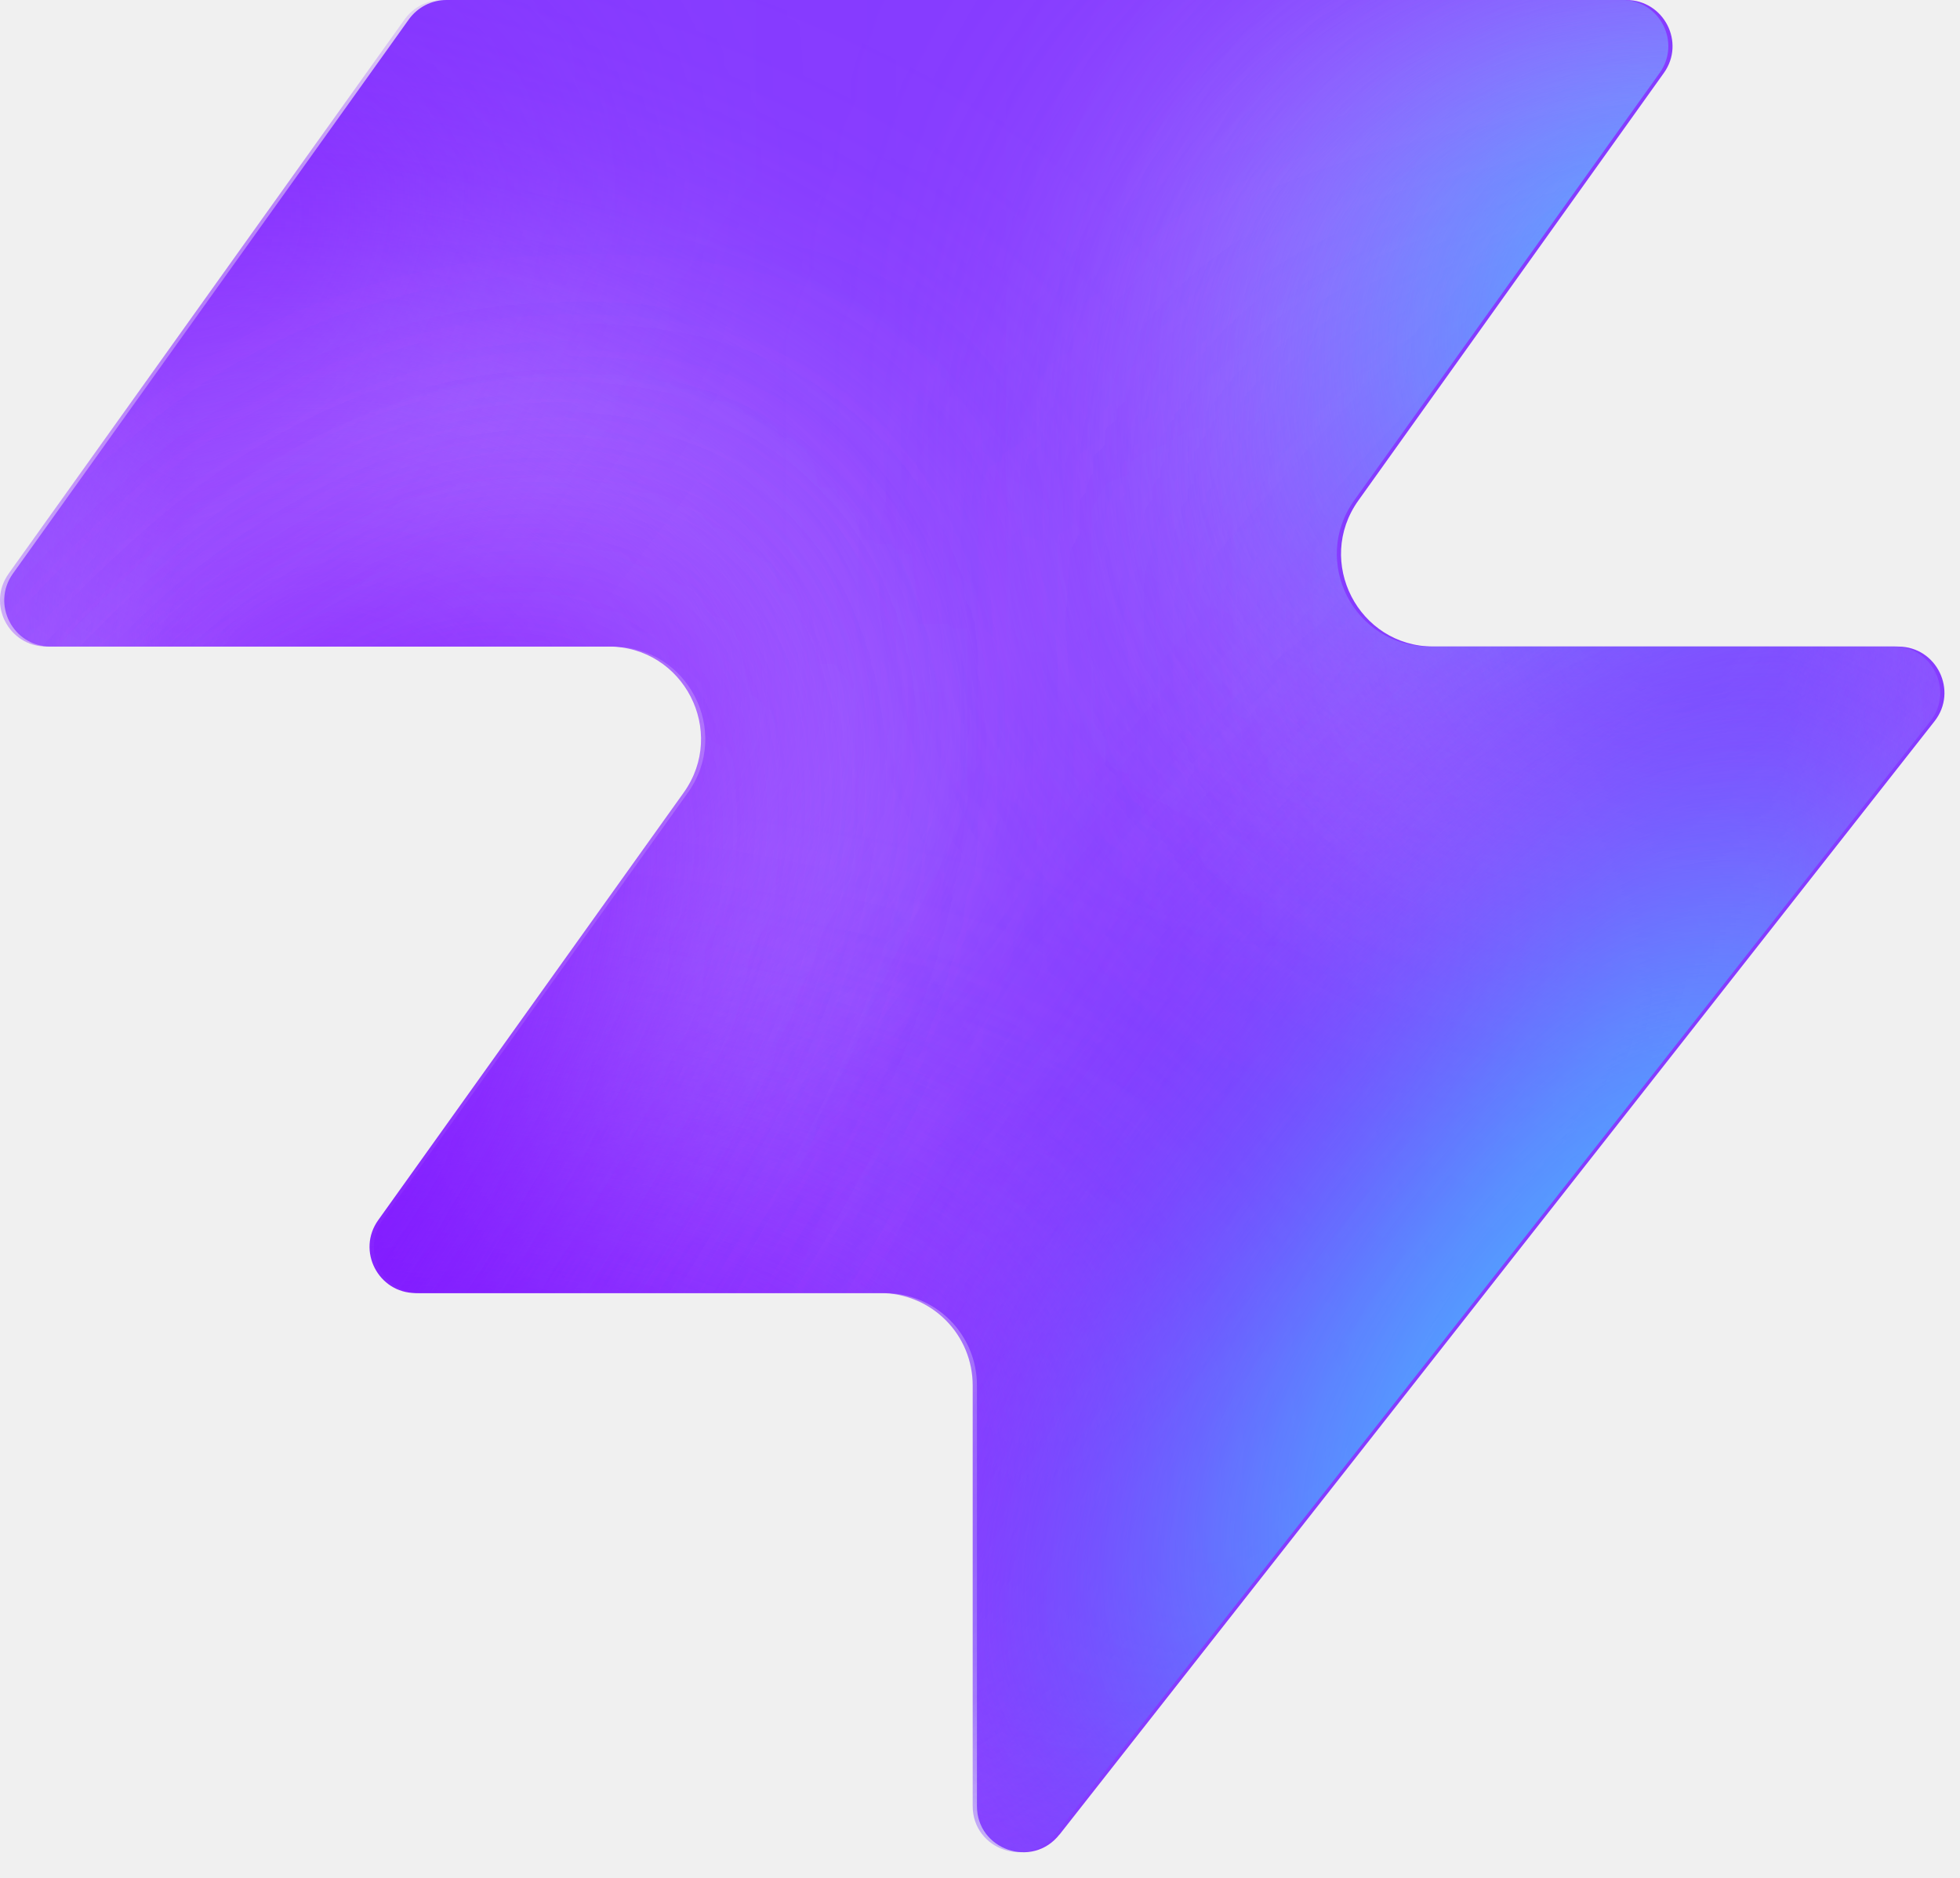
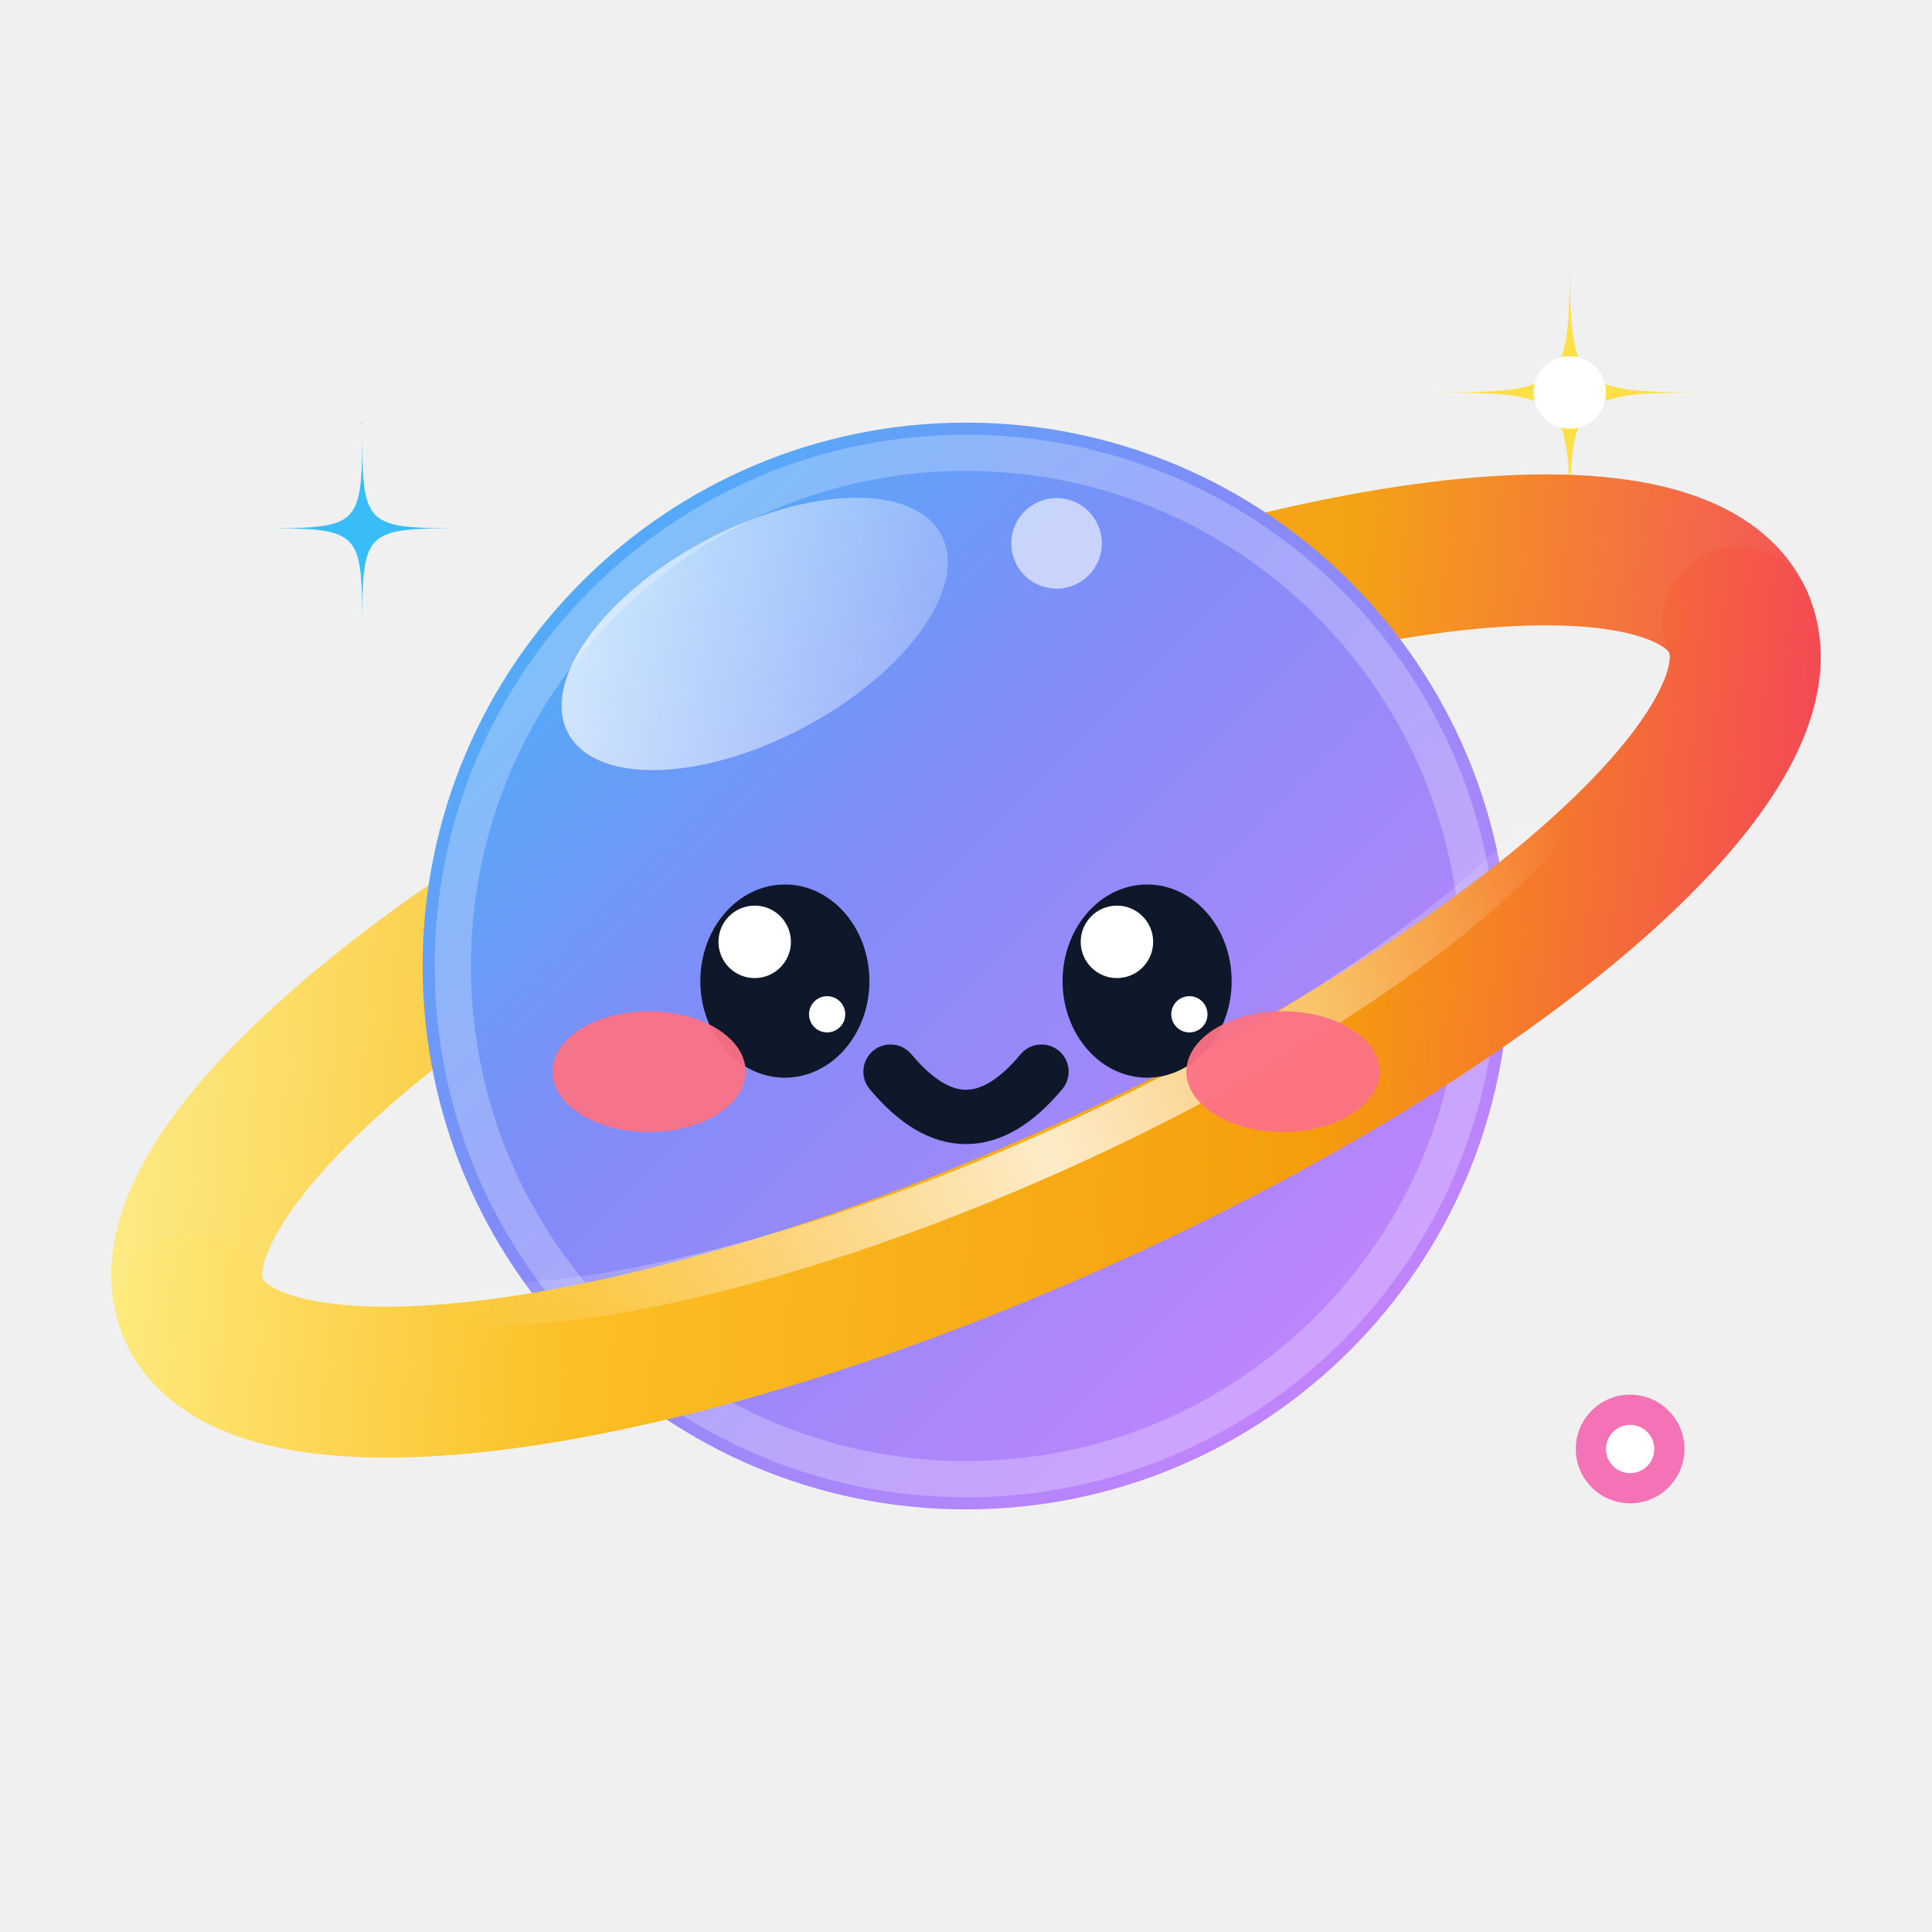
- <svg xmlns="http://www.w3.org/2000/svg" width="48" height="46" fill="none" viewBox="0 0 48 46">
-   <path fill="#863bff" d="M25.946 44.938c-.664.845-2.021.375-2.021-.698V33.937a2.26 2.26 0 0 0-2.262-2.262H10.287c-.92 0-1.456-1.04-.92-1.788l7.48-10.471c1.07-1.497 0-3.578-1.842-3.578H1.237c-.92 0-1.456-1.04-.92-1.788L10.013.474c.214-.297.556-.474.92-.474h28.894c.92 0 1.456 1.04.92 1.788l-7.48 10.471c-1.07 1.498 0 3.579 1.842 3.579h11.377c.943 0 1.473 1.088.89 1.83L25.947 44.94z" style="fill:#863bff;fill:color(display-p3 .525 .23 1);fill-opacity:1" />
-   <mask id="a" width="48" height="46" x="0" y="0" maskUnits="userSpaceOnUse" style="mask-type:alpha">
-     <path fill="#000" d="M25.842 44.938c-.664.844-2.021.375-2.021-.698V33.937a2.26 2.26 0 0 0-2.262-2.262H10.183c-.92 0-1.456-1.04-.92-1.788l7.48-10.471c1.07-1.498 0-3.579-1.842-3.579H1.133c-.92 0-1.456-1.04-.92-1.787L9.91.473c.214-.297.556-.474.92-.474h28.894c.92 0 1.456 1.04.92 1.788l-7.48 10.471c-1.07 1.498 0 3.578 1.842 3.578h11.377c.943 0 1.473 1.088.89 1.832L25.843 44.94z" style="fill:#000;fill-opacity:1" />
-   </mask>
-   <g mask="url(#a)">
-     <g filter="url(#b)">
-       <ellipse cx="5.508" cy="14.704" fill="#ede6ff" rx="5.508" ry="14.704" style="fill:#ede6ff;fill:color(display-p3 .927 .903 1);fill-opacity:1" transform="matrix(.00324 1 1 -.00324 -4.47 31.516)" />
-     </g>
-     <g filter="url(#c)">
-       <ellipse cx="10.399" cy="29.851" fill="#ede6ff" rx="10.399" ry="29.851" style="fill:#ede6ff;fill:color(display-p3 .927 .903 1);fill-opacity:1" transform="matrix(.00324 1 1 -.00324 -39.328 7.883)" />
-     </g>
-     <g filter="url(#d)">
-       <ellipse cx="5.508" cy="30.487" fill="#7e14ff" rx="5.508" ry="30.487" style="fill:#7e14ff;fill:color(display-p3 .492 .077 1);fill-opacity:1" transform="rotate(89.814 -25.913 -14.639)scale(1 -1)" />
-     </g>
-     <g filter="url(#e)">
-       <ellipse cx="5.508" cy="30.599" fill="#7e14ff" rx="5.508" ry="30.599" style="fill:#7e14ff;fill:color(display-p3 .492 .077 1);fill-opacity:1" transform="rotate(89.814 -32.644 -3.334)scale(1 -1)" />
-     </g>
-     <g filter="url(#f)">
-       <ellipse cx="5.508" cy="30.599" fill="#7e14ff" rx="5.508" ry="30.599" style="fill:#7e14ff;fill:color(display-p3 .492 .077 1);fill-opacity:1" transform="matrix(.00324 1 1 -.00324 -34.34 30.47)" />
-     </g>
-     <g filter="url(#g)">
-       <ellipse cx="14.072" cy="22.078" fill="#ede6ff" rx="14.072" ry="22.078" style="fill:#ede6ff;fill:color(display-p3 .927 .903 1);fill-opacity:1" transform="rotate(93.35 24.506 48.493)scale(-1 1)" />
-     </g>
-     <g filter="url(#h)">
-       <ellipse cx="3.47" cy="21.501" fill="#7e14ff" rx="3.47" ry="21.501" style="fill:#7e14ff;fill:color(display-p3 .492 .077 1);fill-opacity:1" transform="rotate(89.009 28.708 47.59)scale(-1 1)" />
-     </g>
-     <g filter="url(#i)">
-       <ellipse cx="3.47" cy="21.501" fill="#7e14ff" rx="3.47" ry="21.501" style="fill:#7e14ff;fill:color(display-p3 .492 .077 1);fill-opacity:1" transform="rotate(89.009 28.708 47.59)scale(-1 1)" />
-     </g>
-     <g filter="url(#j)">
-       <ellipse cx=".387" cy="8.972" fill="#7e14ff" rx="4.407" ry="29.108" style="fill:#7e14ff;fill:color(display-p3 .492 .077 1);fill-opacity:1" transform="rotate(39.51 .387 8.972)" />
-     </g>
-     <g filter="url(#k)">
-       <ellipse cx="47.523" cy="-6.092" fill="#7e14ff" rx="4.407" ry="29.108" style="fill:#7e14ff;fill:color(display-p3 .492 .077 1);fill-opacity:1" transform="rotate(37.892 47.523 -6.092)" />
-     </g>
-     <g filter="url(#l)">
-       <ellipse cx="41.412" cy="6.333" fill="#47bfff" rx="5.971" ry="9.665" style="fill:#47bfff;fill:color(display-p3 .28 .748 1);fill-opacity:1" transform="rotate(37.892 41.412 6.333)" />
-     </g>
-     <g filter="url(#m)">
-       <ellipse cx="-1.879" cy="38.332" fill="#7e14ff" rx="4.407" ry="29.108" style="fill:#7e14ff;fill:color(display-p3 .492 .077 1);fill-opacity:1" transform="rotate(37.892 -1.88 38.332)" />
-     </g>
-     <g filter="url(#n)">
-       <ellipse cx="-1.879" cy="38.332" fill="#7e14ff" rx="4.407" ry="29.108" style="fill:#7e14ff;fill:color(display-p3 .492 .077 1);fill-opacity:1" transform="rotate(37.892 -1.88 38.332)" />
-     </g>
-     <g filter="url(#o)">
-       <ellipse cx="35.651" cy="29.907" fill="#7e14ff" rx="4.407" ry="29.108" style="fill:#7e14ff;fill:color(display-p3 .492 .077 1);fill-opacity:1" transform="rotate(37.892 35.651 29.907)" />
-     </g>
-     <g filter="url(#p)">
-       <ellipse cx="38.418" cy="32.4" fill="#47bfff" rx="5.971" ry="15.297" style="fill:#47bfff;fill:color(display-p3 .28 .748 1);fill-opacity:1" transform="rotate(37.892 38.418 32.4)" />
-     </g>
+ <svg xmlns="http://www.w3.org/2000/svg" viewBox="0 0 64 64" fill="none">
+   <defs>
+     <linearGradient id="planetGrad" x1="14" y1="14" x2="50" y2="50" gradientUnits="userSpaceOnUse">
+       <stop offset="0%" stop-color="#38bdf8" />
+       <stop offset="40%" stop-color="#818cf8" />
+       <stop offset="85%" stop-color="#c084fc" />
+       <stop offset="100%" stop-color="#f43f5e" />
+     </linearGradient>
+     <linearGradient id="ringGrad" x1="6" y1="18" x2="58" y2="46" gradientUnits="userSpaceOnUse">
+       <stop offset="0%" stop-color="#fef08a" />
+       <stop offset="30%" stop-color="#fbbf24" />
+       <stop offset="70%" stop-color="#f59e0b" />
+       <stop offset="100%" stop-color="#f43f5e" />
+     </linearGradient>
+     <linearGradient id="highlightGrad" x1="20" y1="16" x2="36" y2="28" gradientUnits="userSpaceOnUse">
+       <stop offset="0%" stop-color="#ffffff" stop-opacity="0.75" />
+       <stop offset="100%" stop-color="#ffffff" stop-opacity="0" />
+     </linearGradient>
+     <linearGradient id="shimmerGrad" x1="12" y1="32" x2="52" y2="32" gradientUnits="userSpaceOnUse">
+       <stop offset="0%" stop-color="#ffffff" stop-opacity="0" />
+       <stop offset="50%" stop-color="#ffffff" stop-opacity="0.9" />
+       <stop offset="100%" stop-color="#ffffff" stop-opacity="0" />
+     </linearGradient>
+   </defs>
+   <path d="M 52 8 C 52 13 52 13 57 13 C 52 13 52 13 52 18 C 52 13 52 13 47 13 C 52 13 52 13 52 8 Z" fill="#fde047" />
+   <circle cx="52" cy="13" r="1.2" fill="#ffffff" />
+   <path d="M 12 14 C 12 17.5 12 17.5 15.5 17.5 C 12 17.5 12 17.5 12 21 C 12 17.5 12 17.5 8.5 17.5 C 12 17.5 12 17.5 12 14 Z" fill="#38bdf8" />
+   <circle cx="10" cy="46" r="1.6" fill="#fde047" />
+   <circle cx="54" cy="48" r="1.8" fill="#f472b6" />
+   <circle cx="54" cy="48" r="0.8" fill="#ffffff" />
+   <g transform="rotate(-24 32 32)">
+     <path d="M 4 32 A 28 8.5 0 0 1 60 32" stroke="url(#ringGrad)" stroke-width="5" stroke-linecap="round" opacity="0.95" />
  </g>
-   <defs>
-     <filter id="b" width="60.045" height="41.654" x="-19.77" y="16.149" color-interpolation-filters="sRGB" filterUnits="userSpaceOnUse">
-       <feFlood flood-opacity="0" result="BackgroundImageFix" />
-       <feBlend in="SourceGraphic" in2="BackgroundImageFix" result="shape" />
-       <feGaussianBlur result="effect1_foregroundBlur_2002_17158" stdDeviation="7.659" />
-     </filter>
-     <filter id="c" width="90.34" height="51.437" x="-54.613" y="-7.533" color-interpolation-filters="sRGB" filterUnits="userSpaceOnUse">
-       <feFlood flood-opacity="0" result="BackgroundImageFix" />
-       <feBlend in="SourceGraphic" in2="BackgroundImageFix" result="shape" />
-       <feGaussianBlur result="effect1_foregroundBlur_2002_17158" stdDeviation="7.659" />
-     </filter>
-     <filter id="d" width="79.355" height="29.4" x="-49.64" y="2.03" color-interpolation-filters="sRGB" filterUnits="userSpaceOnUse">
-       <feFlood flood-opacity="0" result="BackgroundImageFix" />
-       <feBlend in="SourceGraphic" in2="BackgroundImageFix" result="shape" />
-       <feGaussianBlur result="effect1_foregroundBlur_2002_17158" stdDeviation="4.596" />
-     </filter>
-     <filter id="e" width="79.579" height="29.4" x="-45.045" y="20.029" color-interpolation-filters="sRGB" filterUnits="userSpaceOnUse">
-       <feFlood flood-opacity="0" result="BackgroundImageFix" />
-       <feBlend in="SourceGraphic" in2="BackgroundImageFix" result="shape" />
-       <feGaussianBlur result="effect1_foregroundBlur_2002_17158" stdDeviation="4.596" />
-     </filter>
-     <filter id="f" width="79.579" height="29.4" x="-43.513" y="21.178" color-interpolation-filters="sRGB" filterUnits="userSpaceOnUse">
-       <feFlood flood-opacity="0" result="BackgroundImageFix" />
-       <feBlend in="SourceGraphic" in2="BackgroundImageFix" result="shape" />
-       <feGaussianBlur result="effect1_foregroundBlur_2002_17158" stdDeviation="4.596" />
-     </filter>
-     <filter id="g" width="74.749" height="58.852" x="15.756" y="-17.901" color-interpolation-filters="sRGB" filterUnits="userSpaceOnUse">
-       <feFlood flood-opacity="0" result="BackgroundImageFix" />
-       <feBlend in="SourceGraphic" in2="BackgroundImageFix" result="shape" />
-       <feGaussianBlur result="effect1_foregroundBlur_2002_17158" stdDeviation="7.659" />
-     </filter>
-     <filter id="h" width="61.377" height="25.362" x="23.548" y="2.284" color-interpolation-filters="sRGB" filterUnits="userSpaceOnUse">
-       <feFlood flood-opacity="0" result="BackgroundImageFix" />
-       <feBlend in="SourceGraphic" in2="BackgroundImageFix" result="shape" />
-       <feGaussianBlur result="effect1_foregroundBlur_2002_17158" stdDeviation="4.596" />
-     </filter>
-     <filter id="i" width="61.377" height="25.362" x="23.548" y="2.284" color-interpolation-filters="sRGB" filterUnits="userSpaceOnUse">
-       <feFlood flood-opacity="0" result="BackgroundImageFix" />
-       <feBlend in="SourceGraphic" in2="BackgroundImageFix" result="shape" />
-       <feGaussianBlur result="effect1_foregroundBlur_2002_17158" stdDeviation="4.596" />
-     </filter>
-     <filter id="j" width="56.045" height="63.649" x="-27.636" y="-22.853" color-interpolation-filters="sRGB" filterUnits="userSpaceOnUse">
-       <feFlood flood-opacity="0" result="BackgroundImageFix" />
-       <feBlend in="SourceGraphic" in2="BackgroundImageFix" result="shape" />
-       <feGaussianBlur result="effect1_foregroundBlur_2002_17158" stdDeviation="4.596" />
-     </filter>
-     <filter id="k" width="54.814" height="64.646" x="20.116" y="-38.415" color-interpolation-filters="sRGB" filterUnits="userSpaceOnUse">
-       <feFlood flood-opacity="0" result="BackgroundImageFix" />
-       <feBlend in="SourceGraphic" in2="BackgroundImageFix" result="shape" />
-       <feGaussianBlur result="effect1_foregroundBlur_2002_17158" stdDeviation="4.596" />
-     </filter>
-     <filter id="l" width="33.541" height="35.313" x="24.641" y="-11.323" color-interpolation-filters="sRGB" filterUnits="userSpaceOnUse">
-       <feFlood flood-opacity="0" result="BackgroundImageFix" />
-       <feBlend in="SourceGraphic" in2="BackgroundImageFix" result="shape" />
-       <feGaussianBlur result="effect1_foregroundBlur_2002_17158" stdDeviation="4.596" />
-     </filter>
-     <filter id="m" width="54.814" height="64.646" x="-29.286" y="6.009" color-interpolation-filters="sRGB" filterUnits="userSpaceOnUse">
-       <feFlood flood-opacity="0" result="BackgroundImageFix" />
-       <feBlend in="SourceGraphic" in2="BackgroundImageFix" result="shape" />
-       <feGaussianBlur result="effect1_foregroundBlur_2002_17158" stdDeviation="4.596" />
-     </filter>
-     <filter id="n" width="54.814" height="64.646" x="-29.286" y="6.009" color-interpolation-filters="sRGB" filterUnits="userSpaceOnUse">
-       <feFlood flood-opacity="0" result="BackgroundImageFix" />
-       <feBlend in="SourceGraphic" in2="BackgroundImageFix" result="shape" />
-       <feGaussianBlur result="effect1_foregroundBlur_2002_17158" stdDeviation="4.596" />
-     </filter>
-     <filter id="o" width="54.814" height="64.646" x="8.244" y="-2.416" color-interpolation-filters="sRGB" filterUnits="userSpaceOnUse">
-       <feFlood flood-opacity="0" result="BackgroundImageFix" />
-       <feBlend in="SourceGraphic" in2="BackgroundImageFix" result="shape" />
-       <feGaussianBlur result="effect1_foregroundBlur_2002_17158" stdDeviation="4.596" />
-     </filter>
-     <filter id="p" width="39.409" height="43.623" x="18.713" y="10.588" color-interpolation-filters="sRGB" filterUnits="userSpaceOnUse">
-       <feFlood flood-opacity="0" result="BackgroundImageFix" />
-       <feBlend in="SourceGraphic" in2="BackgroundImageFix" result="shape" />
-       <feGaussianBlur result="effect1_foregroundBlur_2002_17158" stdDeviation="4.596" />
-     </filter>
-   </defs>
+   <circle cx="32" cy="32" r="18" fill="url(#planetGrad)" />
+   <circle cx="32" cy="32" r="17" stroke="#ffffff" stroke-width="1.2" stroke-opacity="0.25" fill="none" />
+   <ellipse cx="25" cy="21" rx="7" ry="3.5" fill="url(#highlightGrad)" transform="rotate(-28 25 21)" />
+   <circle cx="35" cy="18" r="1.5" fill="#ffffff" opacity="0.6" />
+   <g transform="rotate(-24 32 32)">
+     <path d="M 4 32 A 28 8.5 0 0 0 60 32" stroke="url(#ringGrad)" stroke-width="5" stroke-linecap="round" />
+     <path d="M 9 32 A 23 6.8 0 0 0 55 32" stroke="url(#shimmerGrad)" stroke-width="1.4" stroke-linecap="round" opacity="0.85" />
+   </g>
+   <ellipse cx="26" cy="32.5" rx="2.8" ry="3.2" fill="#0f172a" />
+   <circle cx="25" cy="31.2" r="1.2" fill="#ffffff" />
+   <circle cx="27.4" cy="33.6" r="0.6" fill="#ffffff" />
+   <ellipse cx="38" cy="32.5" rx="2.8" ry="3.2" fill="#0f172a" />
+   <circle cx="37" cy="31.2" r="1.2" fill="#ffffff" />
+   <circle cx="39.4" cy="33.6" r="0.6" fill="#ffffff" />
+   <ellipse cx="21.5" cy="35.5" rx="3.2" ry="2" fill="#fb7185" opacity="0.95" />
+   <ellipse cx="42.5" cy="35.5" rx="3.2" ry="2" fill="#fb7185" opacity="0.95" />
+   <path d="M 29.5 35.5 Q 32 38.5 34.5 35.5" stroke="#0f172a" stroke-width="1.8" stroke-linecap="round" fill="none" />
</svg>
